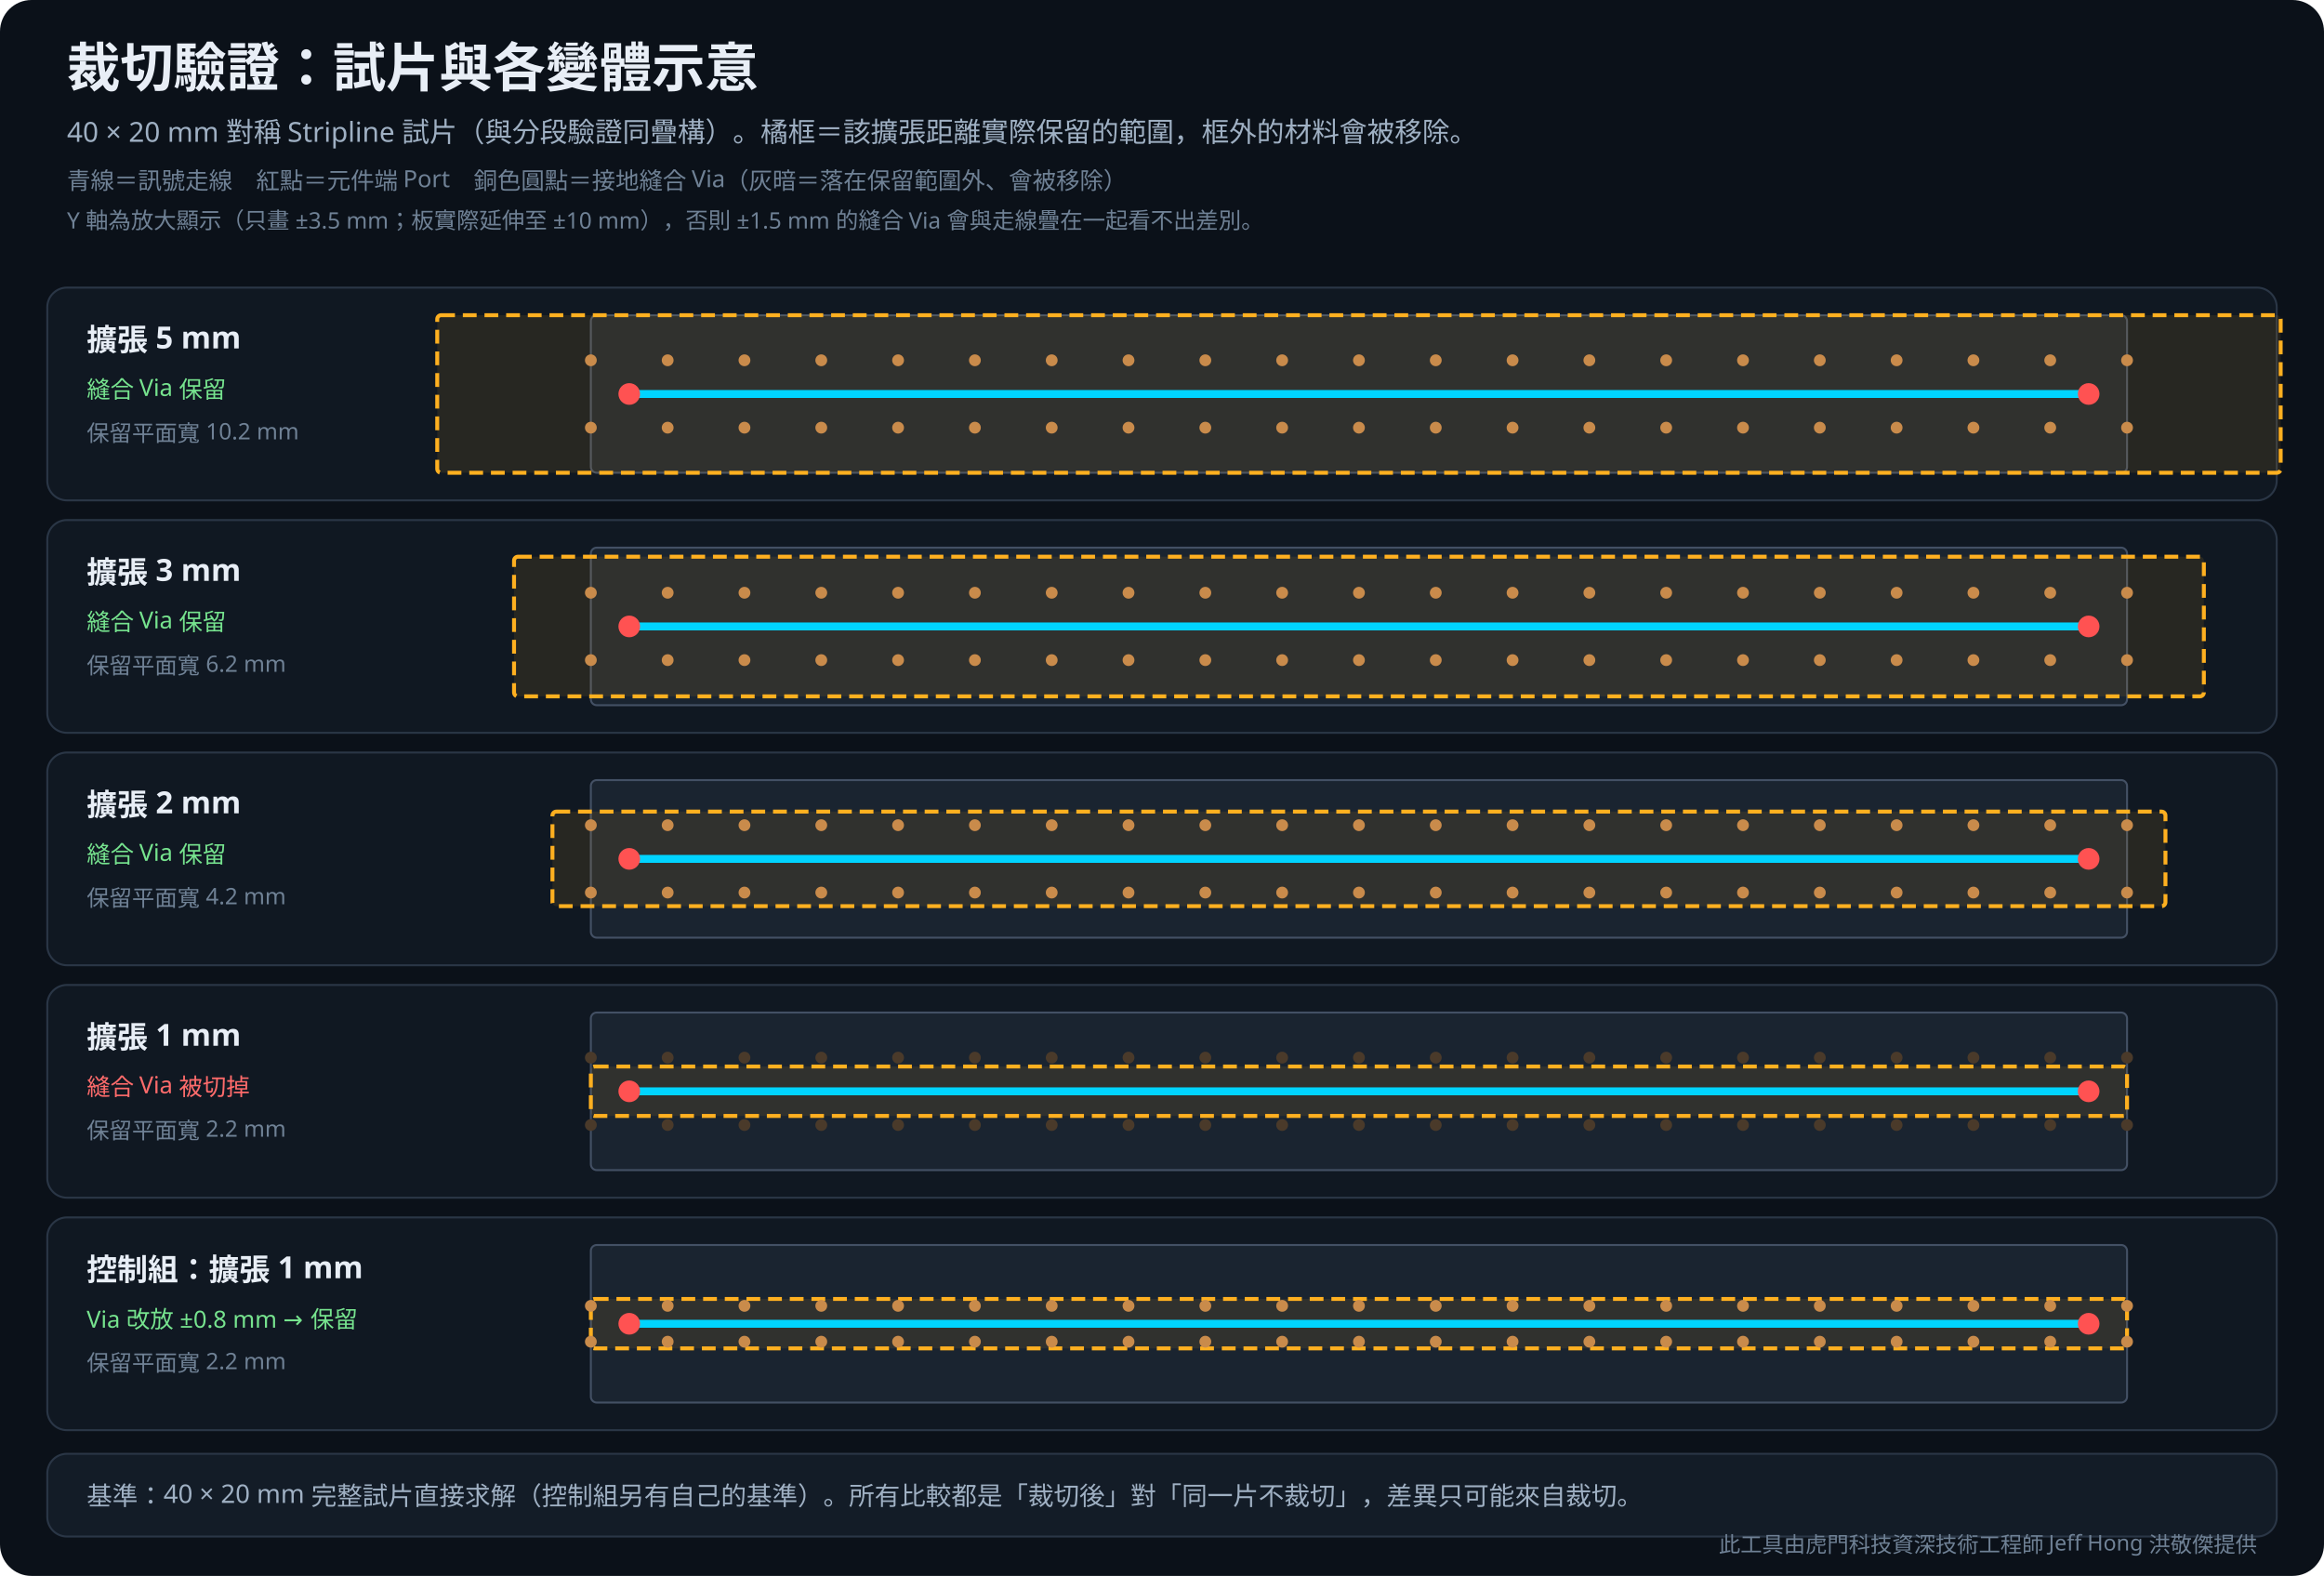
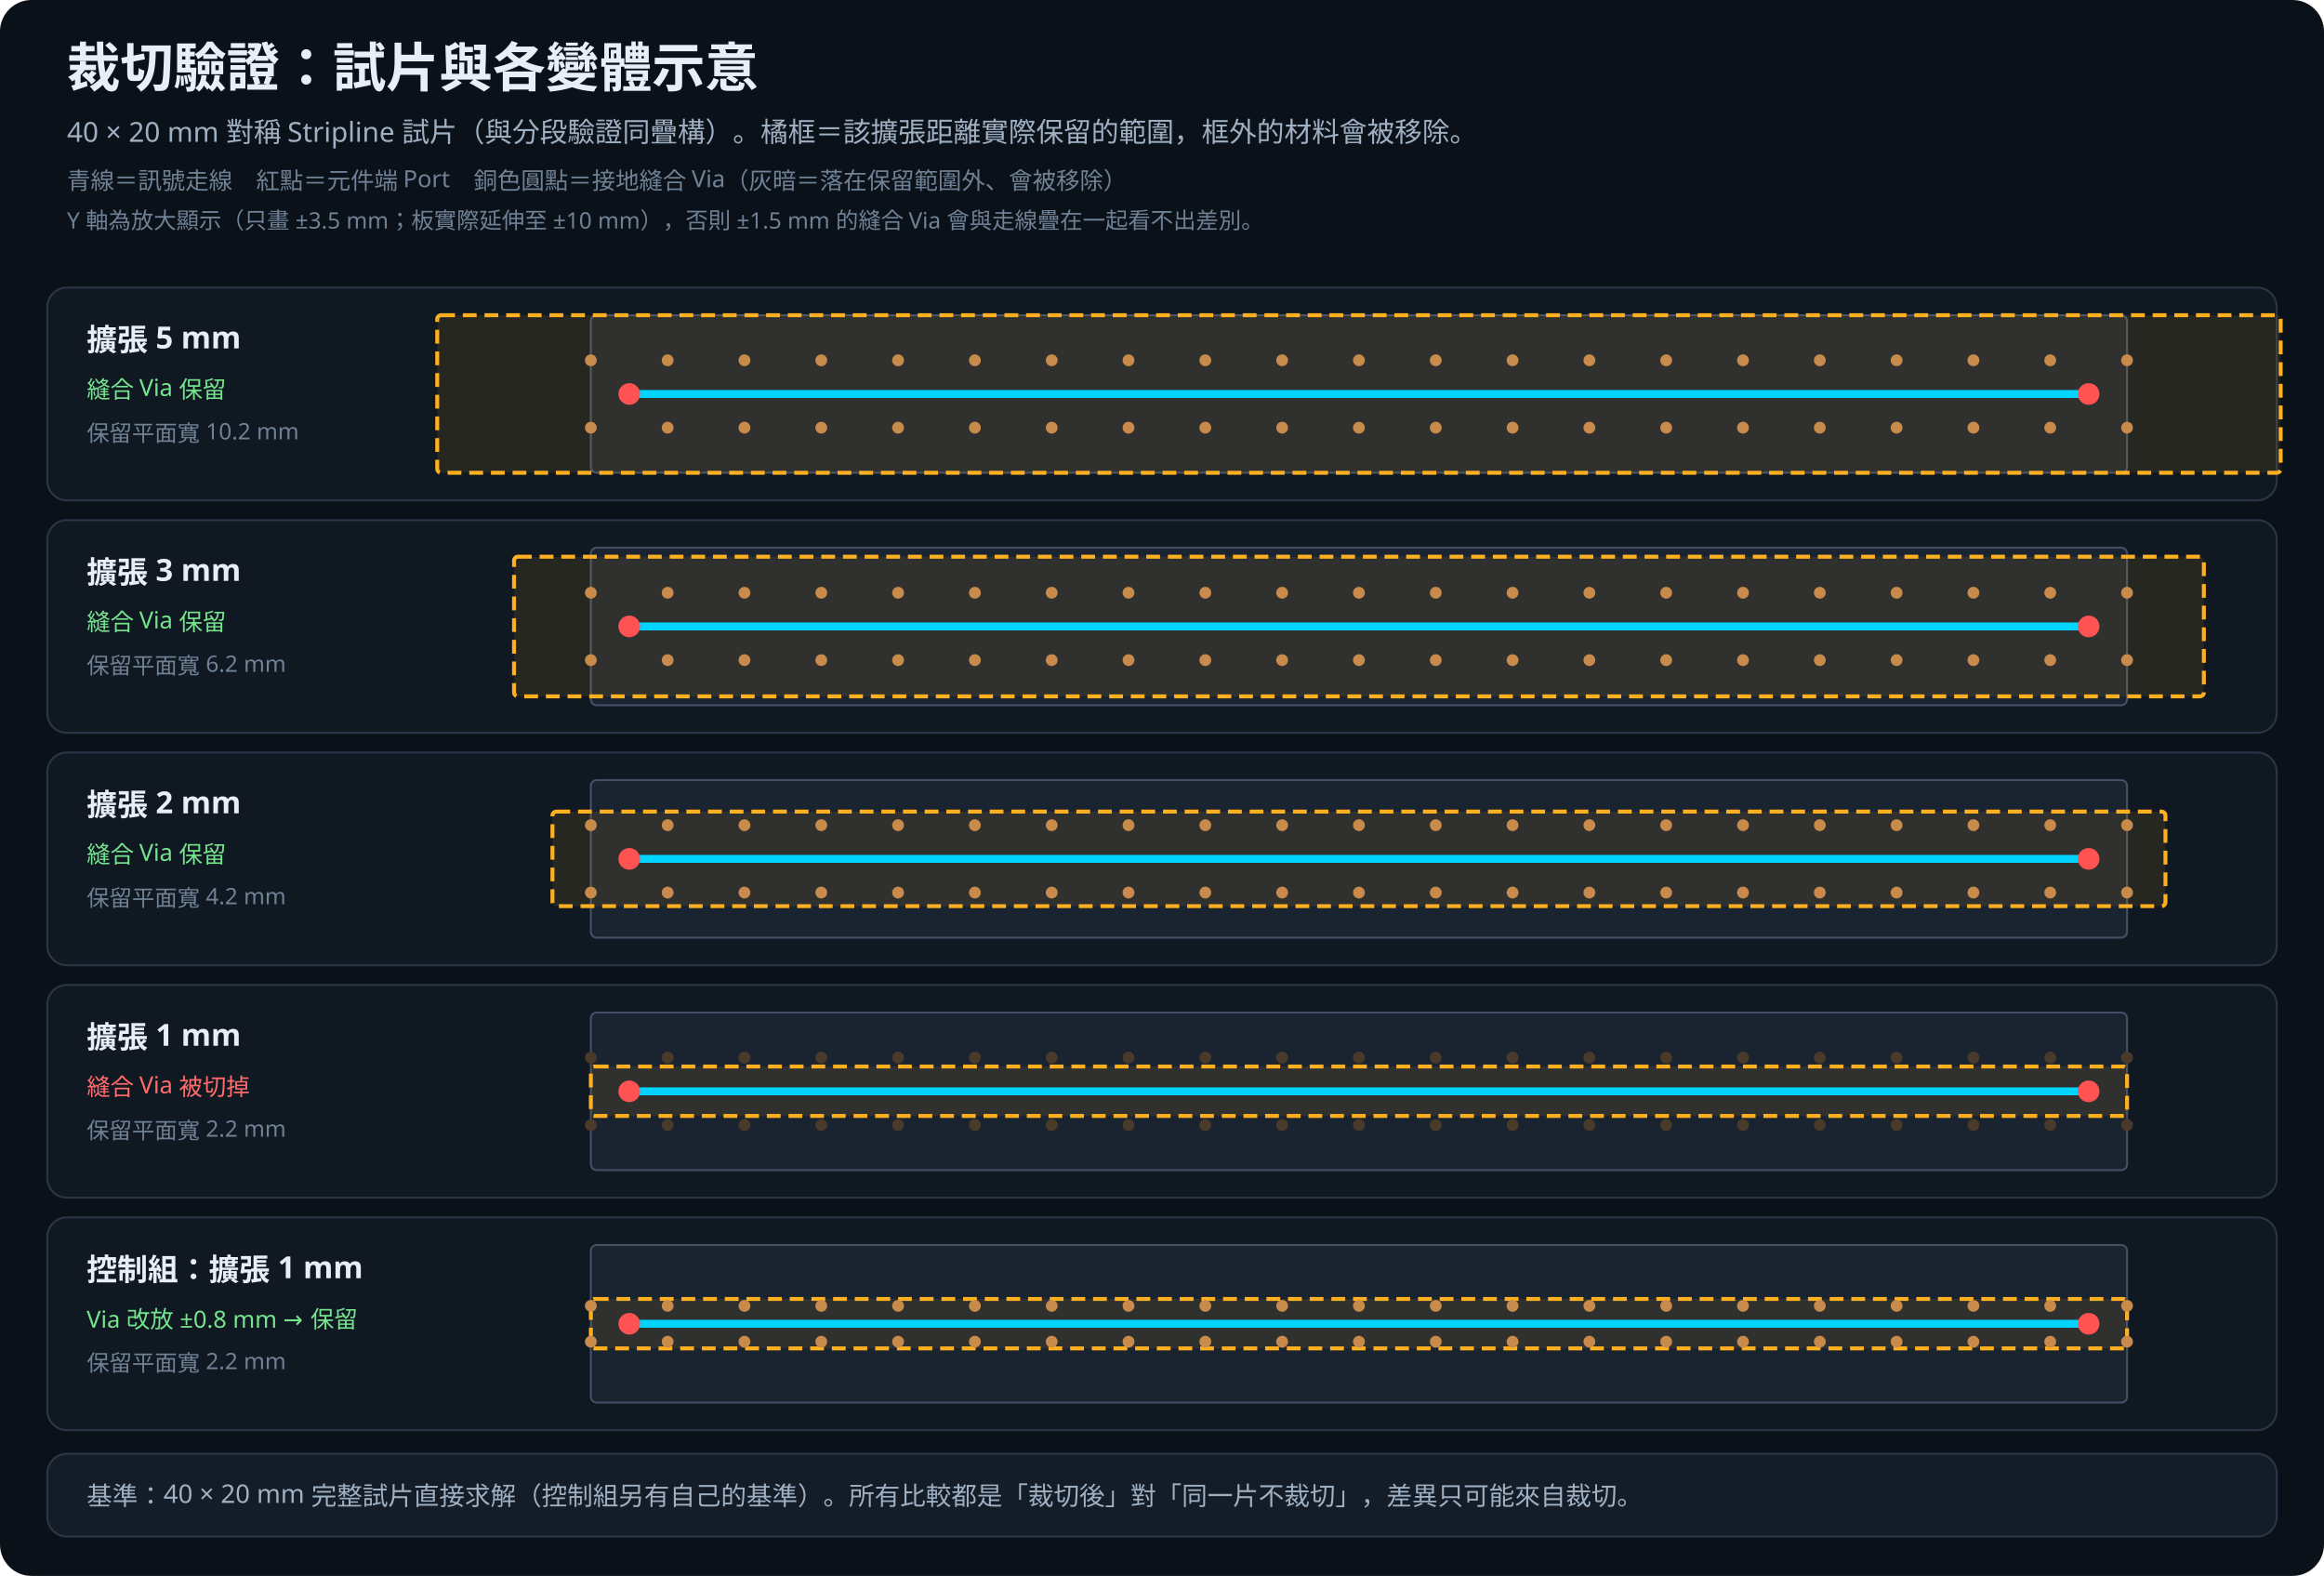
<svg xmlns="http://www.w3.org/2000/svg" viewBox="0 0 1180 800">
  <style>text{font-family:Calibri,"Microsoft JhengHei",sans-serif}</style>
  <rect x="0.0" y="0.0" width="1180.0" height="800.0" fill="#0b1119" rx="16" />
  <text x="34.0" y="44.0" fill="#e8eef6" font-size="27" font-weight="700">裁切驗證：試片與各變體示意</text>
  <text x="34.0" y="72.0" fill="#9fb0c3" font-size="14">40 × 20 mm 對稱 Stripline 試片（與分段驗證同疊構）。橘框＝該擴張距離實際保留的範圍，框外的材料會被移除。</text>
  <text x="34.0" y="96.0" fill="#6f8195" font-size="12">青線＝訊號走線　紅點＝元件端 Port　銅色圓點＝接地縫合 Via（灰暗＝落在保留範圍外、會被移除）</text>
  <text x="34.0" y="116.0" fill="#6f8195" font-size="11.5">Y 軸為放大顯示（只畫 ±3.5 mm；板實際延伸至 ±10 mm），否則 ±1.5 mm 的縫合 Via 會與走線疊在一起看不出差別。</text>
  <rect x="24.0" y="146.0" width="1132.0" height="108.0" fill="#101822" rx="10" stroke="#2a3646" stroke-width="1" />
  <text x="44.0" y="178.0" fill="#e8eef6" font-size="15.5" font-weight="700">擴張 5 mm</text>
  <text x="44.0" y="202.0" fill="#76e38e" font-size="12">縫合 Via 保留</text>
  <text x="44.0" y="224.0" fill="#6f8195" font-size="11.5">保留平面寬 10.2 mm</text>
  <rect x="300.0" y="160.0" width="780.0" height="80.0" fill="#1a2430" rx="3" stroke="#435064" stroke-width="1" />
  <rect x="222.0" y="160.0" width="936.0" height="80.0" fill="#ffb020" rx="2" stroke="#ffb020" stroke-width="2" stroke-dasharray="7 4" fill-opacity="0.1" />
  <circle cx="300.0" cy="182.9" r="3.0" fill="#c98b4b" />
  <circle cx="300.0" cy="217.1" r="3.0" fill="#c98b4b" />
  <circle cx="339.0" cy="182.9" r="3.0" fill="#c98b4b" />
  <circle cx="339.0" cy="217.1" r="3.0" fill="#c98b4b" />
  <circle cx="378.0" cy="182.9" r="3.0" fill="#c98b4b" />
  <circle cx="378.0" cy="217.1" r="3.0" fill="#c98b4b" />
  <circle cx="417.0" cy="182.9" r="3.0" fill="#c98b4b" />
  <circle cx="417.0" cy="217.1" r="3.0" fill="#c98b4b" />
  <circle cx="456.0" cy="182.9" r="3.0" fill="#c98b4b" />
  <circle cx="456.0" cy="217.1" r="3.0" fill="#c98b4b" />
  <circle cx="495.0" cy="182.9" r="3.0" fill="#c98b4b" />
  <circle cx="495.0" cy="217.1" r="3.0" fill="#c98b4b" />
  <circle cx="534.0" cy="182.9" r="3.0" fill="#c98b4b" />
  <circle cx="534.0" cy="217.1" r="3.0" fill="#c98b4b" />
  <circle cx="573.0" cy="182.9" r="3.0" fill="#c98b4b" />
  <circle cx="573.0" cy="217.1" r="3.0" fill="#c98b4b" />
  <circle cx="612.0" cy="182.9" r="3.0" fill="#c98b4b" />
  <circle cx="612.0" cy="217.1" r="3.0" fill="#c98b4b" />
  <circle cx="651.0" cy="182.9" r="3.0" fill="#c98b4b" />
  <circle cx="651.0" cy="217.1" r="3.0" fill="#c98b4b" />
  <circle cx="690.0" cy="182.9" r="3.0" fill="#c98b4b" />
  <circle cx="690.0" cy="217.1" r="3.0" fill="#c98b4b" />
  <circle cx="729.0" cy="182.9" r="3.0" fill="#c98b4b" />
  <circle cx="729.0" cy="217.1" r="3.0" fill="#c98b4b" />
  <circle cx="768.0" cy="182.9" r="3.0" fill="#c98b4b" />
  <circle cx="768.0" cy="217.1" r="3.0" fill="#c98b4b" />
  <circle cx="807.0" cy="182.9" r="3.0" fill="#c98b4b" />
  <circle cx="807.0" cy="217.1" r="3.0" fill="#c98b4b" />
  <circle cx="846.0" cy="182.9" r="3.0" fill="#c98b4b" />
  <circle cx="846.0" cy="217.1" r="3.0" fill="#c98b4b" />
  <circle cx="885.0" cy="182.9" r="3.0" fill="#c98b4b" />
  <circle cx="885.0" cy="217.1" r="3.0" fill="#c98b4b" />
  <circle cx="924.0" cy="182.9" r="3.0" fill="#c98b4b" />
  <circle cx="924.0" cy="217.1" r="3.0" fill="#c98b4b" />
  <circle cx="963.0" cy="182.9" r="3.0" fill="#c98b4b" />
  <circle cx="963.0" cy="217.1" r="3.0" fill="#c98b4b" />
  <circle cx="1002.0" cy="182.9" r="3.0" fill="#c98b4b" />
  <circle cx="1002.0" cy="217.1" r="3.0" fill="#c98b4b" />
  <circle cx="1041.0" cy="182.9" r="3.0" fill="#c98b4b" />
  <circle cx="1041.0" cy="217.1" r="3.0" fill="#c98b4b" />
  <circle cx="1080.0" cy="182.9" r="3.0" fill="#c98b4b" />
  <circle cx="1080.0" cy="217.1" r="3.0" fill="#c98b4b" />
  <line x1="319.5" y1="200.0" x2="1060.5" y2="200.0" stroke="#00d4ff" stroke-width="4" stroke-linecap="round" />
  <circle cx="319.5" cy="200.0" r="5.5" fill="#ff5252" />
  <circle cx="1060.5" cy="200.0" r="5.5" fill="#ff5252" />
  <rect x="24.0" y="264.0" width="1132.0" height="108.0" fill="#101822" rx="10" stroke="#2a3646" stroke-width="1" />
  <text x="44.0" y="296.0" fill="#e8eef6" font-size="15.5" font-weight="700">擴張 3 mm</text>
  <text x="44.0" y="320.0" fill="#76e38e" font-size="12">縫合 Via 保留</text>
  <text x="44.0" y="342.0" fill="#6f8195" font-size="11.5">保留平面寬 6.2 mm</text>
  <rect x="300.0" y="278.0" width="780.0" height="80.0" fill="#1a2430" rx="3" stroke="#435064" stroke-width="1" />
  <rect x="261.0" y="282.6" width="858.0" height="70.9" fill="#ffb020" rx="2" stroke="#ffb020" stroke-width="2" stroke-dasharray="7 4" fill-opacity="0.1" />
  <circle cx="300.0" cy="300.9" r="3.0" fill="#c98b4b" />
  <circle cx="300.0" cy="335.1" r="3.0" fill="#c98b4b" />
  <circle cx="339.0" cy="300.9" r="3.0" fill="#c98b4b" />
  <circle cx="339.0" cy="335.1" r="3.0" fill="#c98b4b" />
  <circle cx="378.0" cy="300.9" r="3.0" fill="#c98b4b" />
  <circle cx="378.0" cy="335.1" r="3.0" fill="#c98b4b" />
  <circle cx="417.0" cy="300.9" r="3.0" fill="#c98b4b" />
  <circle cx="417.0" cy="335.1" r="3.0" fill="#c98b4b" />
  <circle cx="456.0" cy="300.9" r="3.0" fill="#c98b4b" />
  <circle cx="456.0" cy="335.1" r="3.0" fill="#c98b4b" />
  <circle cx="495.0" cy="300.9" r="3.0" fill="#c98b4b" />
  <circle cx="495.0" cy="335.1" r="3.0" fill="#c98b4b" />
  <circle cx="534.0" cy="300.9" r="3.0" fill="#c98b4b" />
  <circle cx="534.0" cy="335.1" r="3.0" fill="#c98b4b" />
  <circle cx="573.0" cy="300.9" r="3.0" fill="#c98b4b" />
  <circle cx="573.0" cy="335.1" r="3.0" fill="#c98b4b" />
  <circle cx="612.0" cy="300.9" r="3.0" fill="#c98b4b" />
  <circle cx="612.0" cy="335.1" r="3.0" fill="#c98b4b" />
  <circle cx="651.0" cy="300.9" r="3.0" fill="#c98b4b" />
  <circle cx="651.0" cy="335.1" r="3.0" fill="#c98b4b" />
  <circle cx="690.0" cy="300.9" r="3.0" fill="#c98b4b" />
  <circle cx="690.0" cy="335.1" r="3.0" fill="#c98b4b" />
  <circle cx="729.0" cy="300.9" r="3.0" fill="#c98b4b" />
  <circle cx="729.0" cy="335.1" r="3.0" fill="#c98b4b" />
  <circle cx="768.0" cy="300.9" r="3.0" fill="#c98b4b" />
  <circle cx="768.0" cy="335.1" r="3.0" fill="#c98b4b" />
  <circle cx="807.0" cy="300.9" r="3.0" fill="#c98b4b" />
  <circle cx="807.0" cy="335.1" r="3.0" fill="#c98b4b" />
  <circle cx="846.0" cy="300.9" r="3.0" fill="#c98b4b" />
  <circle cx="846.0" cy="335.1" r="3.0" fill="#c98b4b" />
  <circle cx="885.0" cy="300.9" r="3.0" fill="#c98b4b" />
  <circle cx="885.0" cy="335.1" r="3.0" fill="#c98b4b" />
  <circle cx="924.0" cy="300.9" r="3.0" fill="#c98b4b" />
  <circle cx="924.0" cy="335.1" r="3.0" fill="#c98b4b" />
  <circle cx="963.0" cy="300.9" r="3.0" fill="#c98b4b" />
  <circle cx="963.0" cy="335.1" r="3.0" fill="#c98b4b" />
  <circle cx="1002.0" cy="300.9" r="3.0" fill="#c98b4b" />
  <circle cx="1002.0" cy="335.1" r="3.0" fill="#c98b4b" />
  <circle cx="1041.0" cy="300.9" r="3.0" fill="#c98b4b" />
  <circle cx="1041.0" cy="335.1" r="3.0" fill="#c98b4b" />
  <circle cx="1080.0" cy="300.9" r="3.0" fill="#c98b4b" />
  <circle cx="1080.0" cy="335.1" r="3.0" fill="#c98b4b" />
  <line x1="319.5" y1="318.0" x2="1060.5" y2="318.0" stroke="#00d4ff" stroke-width="4" stroke-linecap="round" />
  <circle cx="319.5" cy="318.0" r="5.5" fill="#ff5252" />
  <circle cx="1060.5" cy="318.0" r="5.5" fill="#ff5252" />
  <rect x="24.0" y="382.0" width="1132.0" height="108.0" fill="#101822" rx="10" stroke="#2a3646" stroke-width="1" />
  <text x="44.0" y="414.0" fill="#e8eef6" font-size="15.5" font-weight="700">擴張 2 mm</text>
  <text x="44.0" y="438.0" fill="#76e38e" font-size="12">縫合 Via 保留</text>
  <text x="44.0" y="460.0" fill="#6f8195" font-size="11.5">保留平面寬 4.2 mm</text>
  <rect x="300.0" y="396.0" width="780.0" height="80.0" fill="#1a2430" rx="3" stroke="#435064" stroke-width="1" />
  <rect x="280.5" y="412.0" width="819.0" height="48.0" fill="#ffb020" rx="2" stroke="#ffb020" stroke-width="2" stroke-dasharray="7 4" fill-opacity="0.1" />
  <circle cx="300.0" cy="418.9" r="3.0" fill="#c98b4b" />
  <circle cx="300.0" cy="453.1" r="3.0" fill="#c98b4b" />
  <circle cx="339.0" cy="418.9" r="3.0" fill="#c98b4b" />
  <circle cx="339.0" cy="453.1" r="3.0" fill="#c98b4b" />
  <circle cx="378.0" cy="418.9" r="3.0" fill="#c98b4b" />
  <circle cx="378.0" cy="453.1" r="3.0" fill="#c98b4b" />
  <circle cx="417.0" cy="418.9" r="3.0" fill="#c98b4b" />
  <circle cx="417.0" cy="453.1" r="3.0" fill="#c98b4b" />
  <circle cx="456.0" cy="418.9" r="3.0" fill="#c98b4b" />
  <circle cx="456.0" cy="453.1" r="3.0" fill="#c98b4b" />
  <circle cx="495.0" cy="418.9" r="3.0" fill="#c98b4b" />
  <circle cx="495.0" cy="453.1" r="3.0" fill="#c98b4b" />
  <circle cx="534.0" cy="418.9" r="3.0" fill="#c98b4b" />
  <circle cx="534.0" cy="453.1" r="3.0" fill="#c98b4b" />
  <circle cx="573.0" cy="418.9" r="3.0" fill="#c98b4b" />
  <circle cx="573.0" cy="453.1" r="3.0" fill="#c98b4b" />
  <circle cx="612.0" cy="418.9" r="3.0" fill="#c98b4b" />
  <circle cx="612.0" cy="453.1" r="3.0" fill="#c98b4b" />
  <circle cx="651.0" cy="418.9" r="3.0" fill="#c98b4b" />
  <circle cx="651.0" cy="453.1" r="3.0" fill="#c98b4b" />
  <circle cx="690.0" cy="418.9" r="3.0" fill="#c98b4b" />
  <circle cx="690.0" cy="453.1" r="3.0" fill="#c98b4b" />
  <circle cx="729.0" cy="418.9" r="3.0" fill="#c98b4b" />
  <circle cx="729.0" cy="453.1" r="3.0" fill="#c98b4b" />
  <circle cx="768.0" cy="418.9" r="3.0" fill="#c98b4b" />
  <circle cx="768.0" cy="453.1" r="3.0" fill="#c98b4b" />
  <circle cx="807.0" cy="418.9" r="3.0" fill="#c98b4b" />
  <circle cx="807.0" cy="453.1" r="3.0" fill="#c98b4b" />
  <circle cx="846.0" cy="418.9" r="3.0" fill="#c98b4b" />
  <circle cx="846.0" cy="453.1" r="3.0" fill="#c98b4b" />
  <circle cx="885.0" cy="418.9" r="3.0" fill="#c98b4b" />
  <circle cx="885.0" cy="453.1" r="3.0" fill="#c98b4b" />
  <circle cx="924.0" cy="418.9" r="3.0" fill="#c98b4b" />
  <circle cx="924.0" cy="453.1" r="3.0" fill="#c98b4b" />
  <circle cx="963.0" cy="418.9" r="3.0" fill="#c98b4b" />
  <circle cx="963.0" cy="453.1" r="3.0" fill="#c98b4b" />
  <circle cx="1002.0" cy="418.9" r="3.0" fill="#c98b4b" />
  <circle cx="1002.0" cy="453.1" r="3.0" fill="#c98b4b" />
  <circle cx="1041.0" cy="418.9" r="3.0" fill="#c98b4b" />
  <circle cx="1041.0" cy="453.1" r="3.0" fill="#c98b4b" />
  <circle cx="1080.0" cy="418.9" r="3.0" fill="#c98b4b" />
  <circle cx="1080.0" cy="453.1" r="3.0" fill="#c98b4b" />
  <line x1="319.5" y1="436.0" x2="1060.5" y2="436.0" stroke="#00d4ff" stroke-width="4" stroke-linecap="round" />
  <circle cx="319.5" cy="436.0" r="5.5" fill="#ff5252" />
  <circle cx="1060.5" cy="436.0" r="5.5" fill="#ff5252" />
  <rect x="24.0" y="500.0" width="1132.0" height="108.0" fill="#101822" rx="10" stroke="#2a3646" stroke-width="1" />
  <text x="44.0" y="532.0" fill="#e8eef6" font-size="15.5" font-weight="700">擴張 1 mm</text>
  <text x="44.0" y="556.0" fill="#ff6b6b" font-size="12">縫合 Via 被切掉</text>
  <text x="44.0" y="578.0" fill="#6f8195" font-size="11.5">保留平面寬 2.2 mm</text>
  <rect x="300.0" y="514.0" width="780.0" height="80.0" fill="#1a2430" rx="3" stroke="#435064" stroke-width="1" />
  <rect x="300.0" y="541.4" width="780.0" height="25.1" fill="#ffb020" rx="2" stroke="#ffb020" stroke-width="2" stroke-dasharray="7 4" fill-opacity="0.1" />
  <circle cx="300.0" cy="536.9" r="3.0" fill="#4a3a2a" />
  <circle cx="300.0" cy="571.1" r="3.0" fill="#4a3a2a" />
  <circle cx="339.0" cy="536.9" r="3.0" fill="#4a3a2a" />
  <circle cx="339.0" cy="571.1" r="3.0" fill="#4a3a2a" />
  <circle cx="378.0" cy="536.9" r="3.0" fill="#4a3a2a" />
  <circle cx="378.0" cy="571.1" r="3.0" fill="#4a3a2a" />
  <circle cx="417.0" cy="536.9" r="3.0" fill="#4a3a2a" />
  <circle cx="417.0" cy="571.1" r="3.0" fill="#4a3a2a" />
  <circle cx="456.0" cy="536.9" r="3.0" fill="#4a3a2a" />
  <circle cx="456.0" cy="571.1" r="3.0" fill="#4a3a2a" />
  <circle cx="495.0" cy="536.9" r="3.0" fill="#4a3a2a" />
  <circle cx="495.0" cy="571.1" r="3.0" fill="#4a3a2a" />
  <circle cx="534.0" cy="536.9" r="3.0" fill="#4a3a2a" />
  <circle cx="534.0" cy="571.1" r="3.0" fill="#4a3a2a" />
  <circle cx="573.0" cy="536.9" r="3.0" fill="#4a3a2a" />
  <circle cx="573.0" cy="571.1" r="3.0" fill="#4a3a2a" />
  <circle cx="612.0" cy="536.9" r="3.0" fill="#4a3a2a" />
  <circle cx="612.0" cy="571.1" r="3.0" fill="#4a3a2a" />
  <circle cx="651.0" cy="536.9" r="3.0" fill="#4a3a2a" />
  <circle cx="651.0" cy="571.1" r="3.0" fill="#4a3a2a" />
  <circle cx="690.0" cy="536.9" r="3.0" fill="#4a3a2a" />
  <circle cx="690.0" cy="571.1" r="3.0" fill="#4a3a2a" />
  <circle cx="729.0" cy="536.9" r="3.0" fill="#4a3a2a" />
  <circle cx="729.0" cy="571.1" r="3.0" fill="#4a3a2a" />
  <circle cx="768.0" cy="536.9" r="3.0" fill="#4a3a2a" />
  <circle cx="768.0" cy="571.1" r="3.0" fill="#4a3a2a" />
  <circle cx="807.0" cy="536.9" r="3.0" fill="#4a3a2a" />
  <circle cx="807.0" cy="571.1" r="3.0" fill="#4a3a2a" />
  <circle cx="846.0" cy="536.9" r="3.0" fill="#4a3a2a" />
  <circle cx="846.0" cy="571.1" r="3.0" fill="#4a3a2a" />
  <circle cx="885.0" cy="536.9" r="3.0" fill="#4a3a2a" />
  <circle cx="885.0" cy="571.1" r="3.0" fill="#4a3a2a" />
  <circle cx="924.0" cy="536.9" r="3.0" fill="#4a3a2a" />
  <circle cx="924.0" cy="571.1" r="3.0" fill="#4a3a2a" />
  <circle cx="963.0" cy="536.9" r="3.0" fill="#4a3a2a" />
  <circle cx="963.0" cy="571.1" r="3.0" fill="#4a3a2a" />
  <circle cx="1002.0" cy="536.9" r="3.0" fill="#4a3a2a" />
  <circle cx="1002.0" cy="571.1" r="3.0" fill="#4a3a2a" />
  <circle cx="1041.0" cy="536.9" r="3.0" fill="#4a3a2a" />
  <circle cx="1041.0" cy="571.1" r="3.0" fill="#4a3a2a" />
  <circle cx="1080.0" cy="536.9" r="3.0" fill="#4a3a2a" />
  <circle cx="1080.0" cy="571.1" r="3.0" fill="#4a3a2a" />
  <line x1="319.5" y1="554.0" x2="1060.5" y2="554.0" stroke="#00d4ff" stroke-width="4" stroke-linecap="round" />
  <circle cx="319.5" cy="554.0" r="5.5" fill="#ff5252" />
  <circle cx="1060.5" cy="554.0" r="5.5" fill="#ff5252" />
  <rect x="24.0" y="618.0" width="1132.0" height="108.0" fill="#101822" rx="10" stroke="#2a3646" stroke-width="1" />
  <text x="44.0" y="650.0" fill="#e8eef6" font-size="15.5" font-weight="700">控制組：擴張 1 mm</text>
  <text x="44.0" y="674.0" fill="#76e38e" font-size="12">Via 改放 ±0.8 mm → 保留</text>
  <text x="44.0" y="696.0" fill="#6f8195" font-size="11.5">保留平面寬 2.2 mm</text>
  <rect x="300.0" y="632.0" width="780.0" height="80.0" fill="#1a2430" rx="3" stroke="#435064" stroke-width="1" />
  <rect x="300.0" y="659.4" width="780.0" height="25.1" fill="#ffb020" rx="2" stroke="#ffb020" stroke-width="2" stroke-dasharray="7 4" fill-opacity="0.1" />
  <circle cx="300.0" cy="662.9" r="3.0" fill="#c98b4b" />
  <circle cx="300.0" cy="681.1" r="3.0" fill="#c98b4b" />
  <circle cx="339.0" cy="662.9" r="3.0" fill="#c98b4b" />
  <circle cx="339.0" cy="681.1" r="3.0" fill="#c98b4b" />
  <circle cx="378.0" cy="662.9" r="3.0" fill="#c98b4b" />
  <circle cx="378.0" cy="681.1" r="3.0" fill="#c98b4b" />
  <circle cx="417.0" cy="662.9" r="3.0" fill="#c98b4b" />
  <circle cx="417.0" cy="681.1" r="3.0" fill="#c98b4b" />
  <circle cx="456.0" cy="662.9" r="3.0" fill="#c98b4b" />
  <circle cx="456.0" cy="681.1" r="3.0" fill="#c98b4b" />
  <circle cx="495.0" cy="662.9" r="3.0" fill="#c98b4b" />
  <circle cx="495.0" cy="681.1" r="3.0" fill="#c98b4b" />
  <circle cx="534.0" cy="662.9" r="3.0" fill="#c98b4b" />
  <circle cx="534.0" cy="681.1" r="3.0" fill="#c98b4b" />
  <circle cx="573.0" cy="662.9" r="3.0" fill="#c98b4b" />
  <circle cx="573.0" cy="681.1" r="3.0" fill="#c98b4b" />
  <circle cx="612.0" cy="662.9" r="3.0" fill="#c98b4b" />
  <circle cx="612.0" cy="681.1" r="3.0" fill="#c98b4b" />
  <circle cx="651.0" cy="662.9" r="3.0" fill="#c98b4b" />
  <circle cx="651.0" cy="681.1" r="3.0" fill="#c98b4b" />
  <circle cx="690.0" cy="662.9" r="3.0" fill="#c98b4b" />
  <circle cx="690.0" cy="681.1" r="3.0" fill="#c98b4b" />
  <circle cx="729.0" cy="662.9" r="3.0" fill="#c98b4b" />
  <circle cx="729.0" cy="681.1" r="3.0" fill="#c98b4b" />
  <circle cx="768.0" cy="662.9" r="3.0" fill="#c98b4b" />
  <circle cx="768.0" cy="681.1" r="3.0" fill="#c98b4b" />
  <circle cx="807.0" cy="662.9" r="3.0" fill="#c98b4b" />
  <circle cx="807.0" cy="681.1" r="3.0" fill="#c98b4b" />
  <circle cx="846.0" cy="662.9" r="3.0" fill="#c98b4b" />
  <circle cx="846.0" cy="681.1" r="3.0" fill="#c98b4b" />
  <circle cx="885.0" cy="662.9" r="3.0" fill="#c98b4b" />
  <circle cx="885.0" cy="681.1" r="3.0" fill="#c98b4b" />
  <circle cx="924.0" cy="662.9" r="3.0" fill="#c98b4b" />
  <circle cx="924.0" cy="681.1" r="3.0" fill="#c98b4b" />
  <circle cx="963.0" cy="662.9" r="3.0" fill="#c98b4b" />
  <circle cx="963.0" cy="681.1" r="3.0" fill="#c98b4b" />
  <circle cx="1002.0" cy="662.9" r="3.0" fill="#c98b4b" />
  <circle cx="1002.0" cy="681.1" r="3.0" fill="#c98b4b" />
  <circle cx="1041.0" cy="662.9" r="3.0" fill="#c98b4b" />
  <circle cx="1041.0" cy="681.1" r="3.0" fill="#c98b4b" />
  <circle cx="1080.0" cy="662.9" r="3.0" fill="#c98b4b" />
  <circle cx="1080.0" cy="681.1" r="3.0" fill="#c98b4b" />
  <line x1="319.5" y1="672.0" x2="1060.5" y2="672.0" stroke="#00d4ff" stroke-width="4" stroke-linecap="round" />
  <circle cx="319.5" cy="672.0" r="5.5" fill="#ff5252" />
  <circle cx="1060.5" cy="672.0" r="5.5" fill="#ff5252" />
  <rect x="24.0" y="738.0" width="1132.0" height="42.0" fill="#131c27" rx="10" stroke="#2a3646" stroke-width="1" />
  <text x="44.0" y="764.0" fill="#9fb0c3" font-size="13">基準：40 × 20 mm 完整試片直接求解（控制組另有自己的基準）。所有比較都是「裁切後」對「同一片不裁切」，差異只可能來自裁切。</text>
-   <text x="1146.0" y="788.0" fill="#6f8195" font-size="11" text-anchor="end">此工具由虎門科技資深技術工程師 Jeff Hong 洪敬傑提供</text>
</svg>
